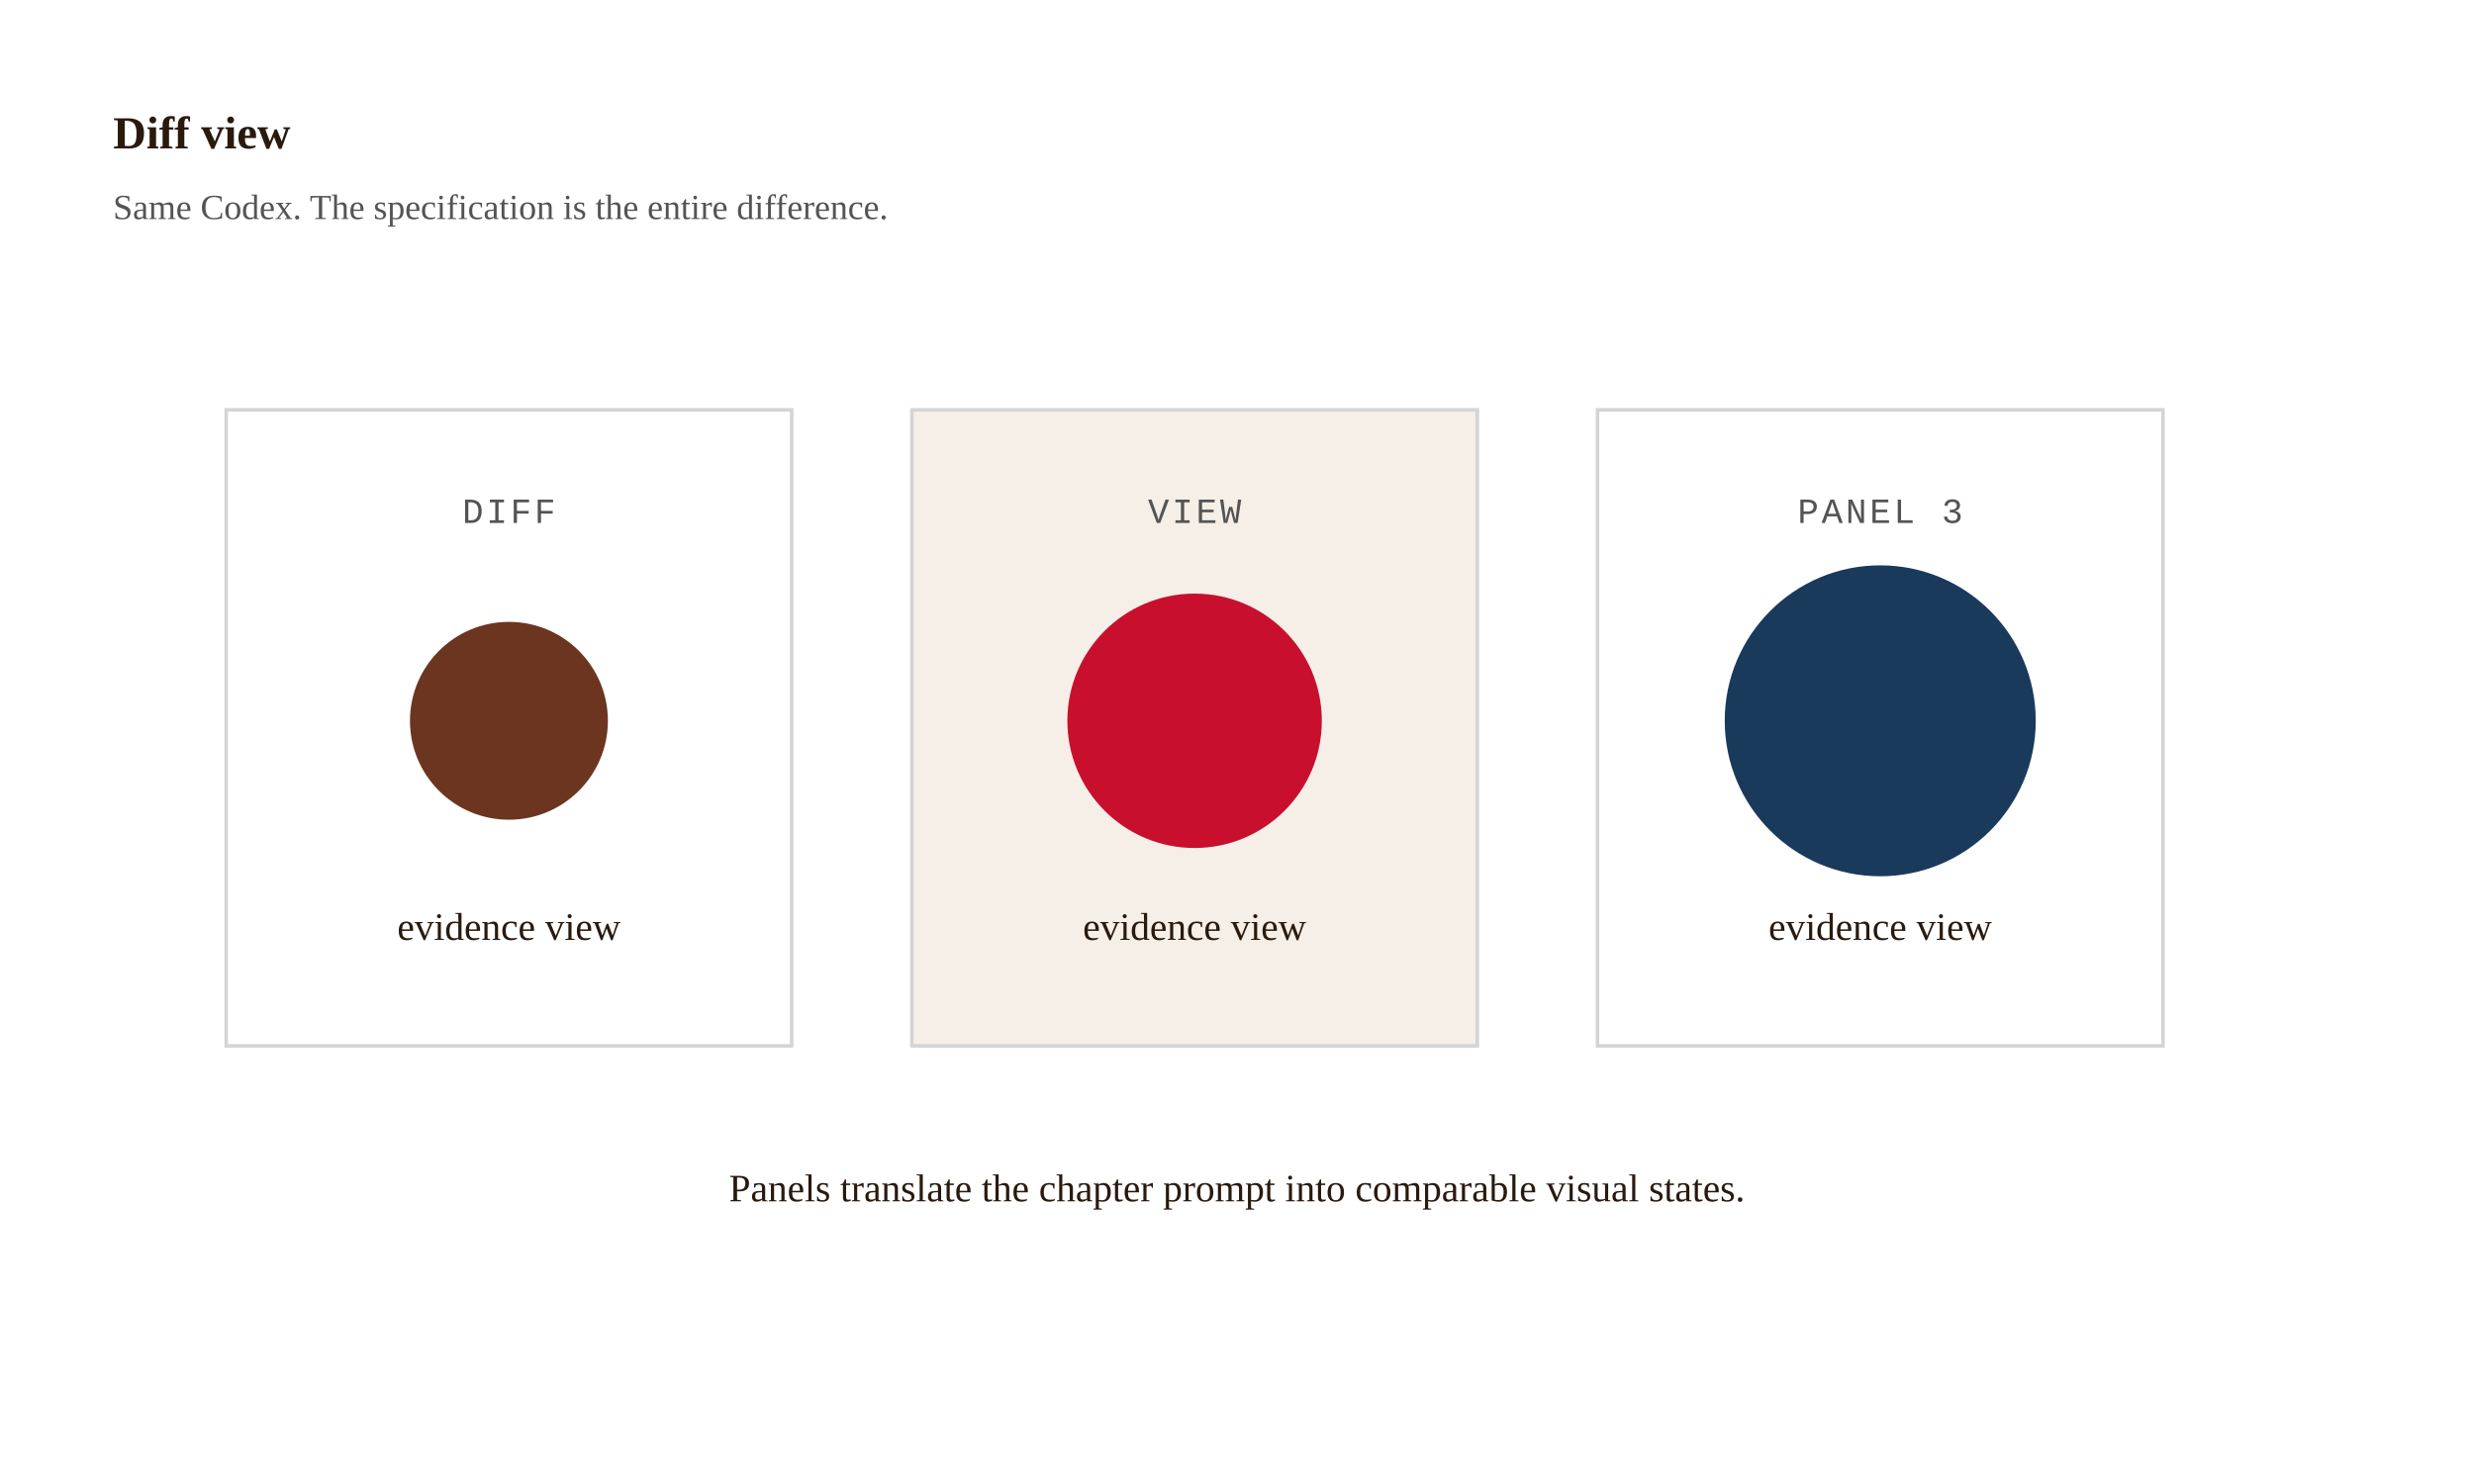
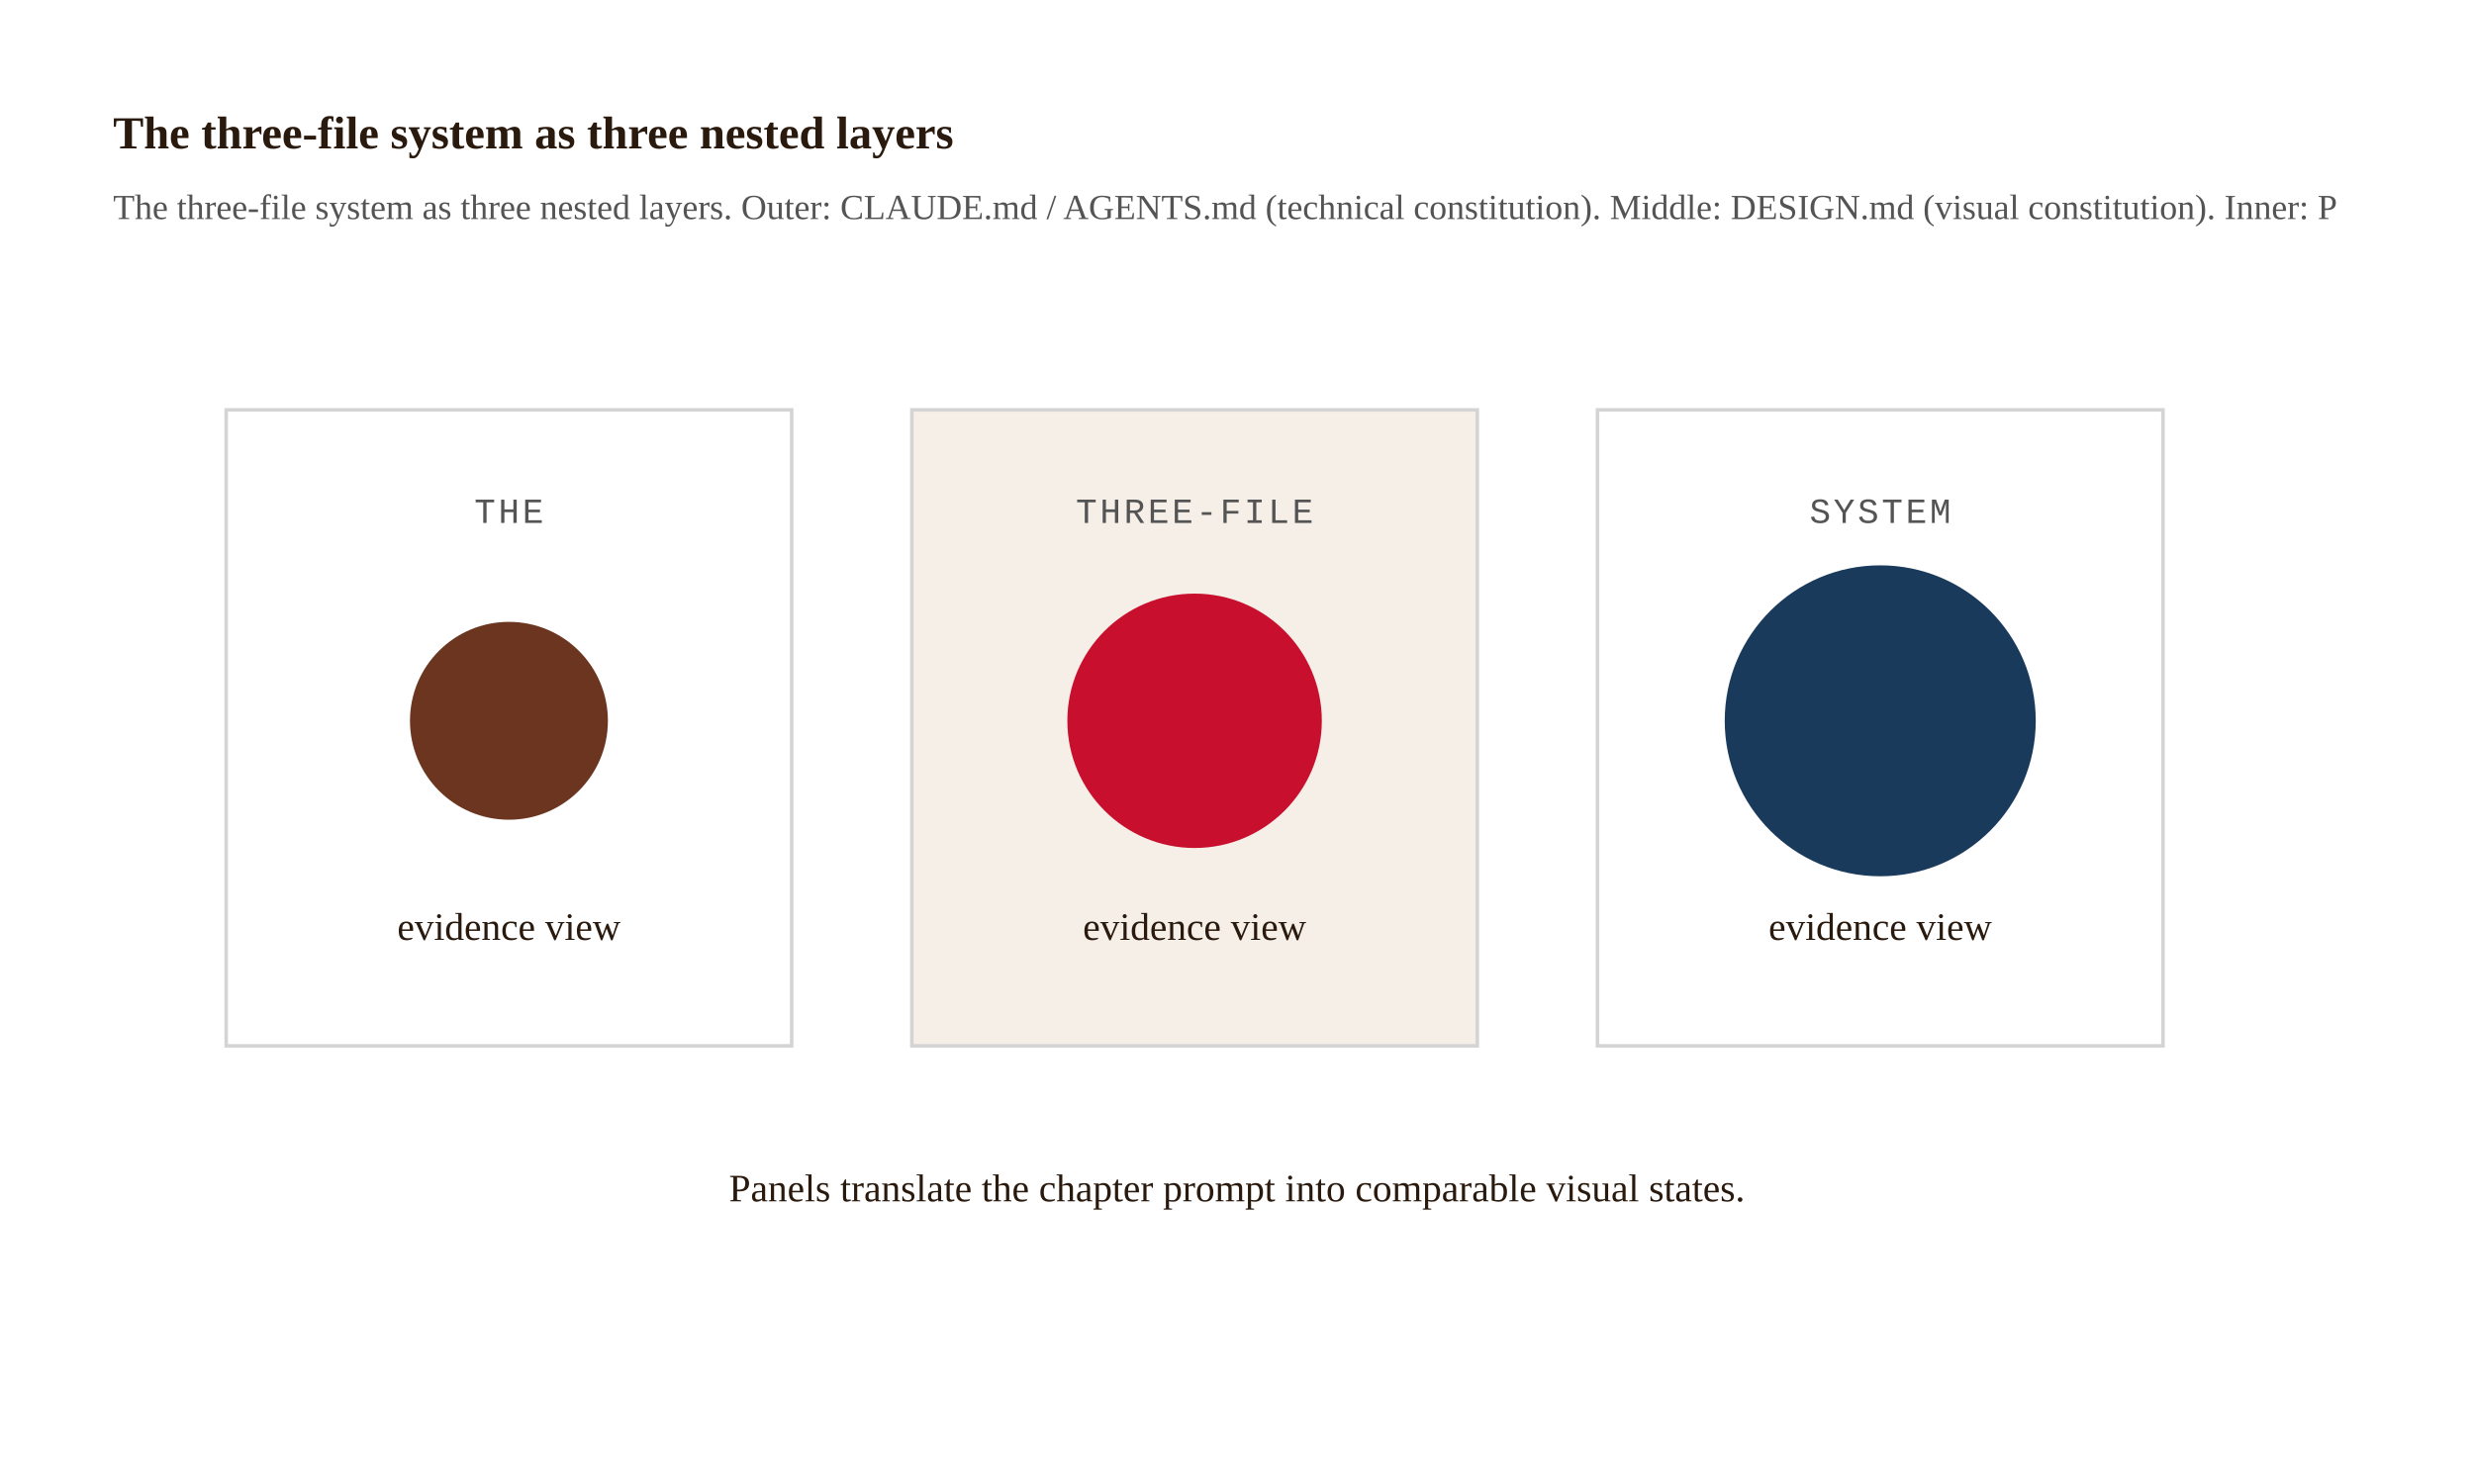
<svg xmlns="http://www.w3.org/2000/svg" viewBox="0 0 700 420" role="img" aria-labelledby="title desc">
  <defs>
    <marker id="arrow" markerWidth="8" markerHeight="6" refX="7" refY="3" orient="auto">
      <polygon points="0 0, 8 3, 0 6" fill="#2a1a0e" />
    </marker>
  </defs>
  <rect x="0" y="0" width="700" height="420" fill="#FFFFFF" />
-   <text x="32" y="42" font-family="'EB Garamond', Georgia, 'Times New Roman', serif" font-size="13" font-weight="bold" fill="#2a1a0e">Diff view </text>
-   <text x="32" y="62" font-family="'EB Garamond', Georgia, 'Times New Roman', serif" font-size="10" fill="#545454">Same Codex. The specification is the entire difference.</text>
+   <text x="32" y="42" font-family="'EB Garamond', Georgia, 'Times New Roman', serif" font-size="13" font-weight="bold" fill="#2a1a0e">The three-file system as three nested layers</text>
+   <text x="32" y="62" font-family="'EB Garamond', Georgia, 'Times New Roman', serif" font-size="10" fill="#545454">The three-file system as three nested layers. Outer: CLAUDE.md / AGENTS.md (technical constitution). Middle: DESIGN.md (visual constitution). Inner: P</text>
  <rect x="64" y="116" width="160" height="180" fill="#FFFFFF" stroke="#D4D4D4" stroke-width="1" />
-   <text x="144" y="148" text-anchor="middle" font-family="'IBM Plex Mono', 'Courier New', monospace" font-size="10" letter-spacing="0.08em" fill="#545454">DIFF</text>
+   <text x="144" y="148" text-anchor="middle" font-family="'IBM Plex Mono', 'Courier New', monospace" font-size="10" letter-spacing="0.08em" fill="#545454">THE</text>
  <circle cx="144" cy="204" r="28" fill="#6B3520" />
  <text x="144" y="266" text-anchor="middle" font-family="'EB Garamond', Georgia, 'Times New Roman', serif" font-size="11" fill="#2a1a0e">evidence view</text>
  <rect x="258" y="116" width="160" height="180" fill="#F5EFE8" stroke="#D4D4D4" stroke-width="1" />
-   <text x="338" y="148" text-anchor="middle" font-family="'IBM Plex Mono', 'Courier New', monospace" font-size="10" letter-spacing="0.08em" fill="#545454">VIEW</text>
+   <text x="338" y="148" text-anchor="middle" font-family="'IBM Plex Mono', 'Courier New', monospace" font-size="10" letter-spacing="0.08em" fill="#545454">THREE-FILE</text>
  <circle cx="338" cy="204" r="36" fill="#C8102E" />
  <text x="338" y="266" text-anchor="middle" font-family="'EB Garamond', Georgia, 'Times New Roman', serif" font-size="11" fill="#2a1a0e">evidence view</text>
  <rect x="452" y="116" width="160" height="180" fill="#FFFFFF" stroke="#D4D4D4" stroke-width="1" />
-   <text x="532" y="148" text-anchor="middle" font-family="'IBM Plex Mono', 'Courier New', monospace" font-size="10" letter-spacing="0.08em" fill="#545454">PANEL 3</text>
+   <text x="532" y="148" text-anchor="middle" font-family="'IBM Plex Mono', 'Courier New', monospace" font-size="10" letter-spacing="0.08em" fill="#545454">SYSTEM</text>
  <circle cx="532" cy="204" r="44" fill="#1A3A5C" />
  <text x="532" y="266" text-anchor="middle" font-family="'EB Garamond', Georgia, 'Times New Roman', serif" font-size="11" fill="#2a1a0e">evidence view</text>
  <text x="350" y="340" text-anchor="middle" font-family="'EB Garamond', Georgia, 'Times New Roman', serif" font-size="11" fill="#2a1a0e">Panels translate the chapter prompt into comparable visual states.</text>
</svg>
